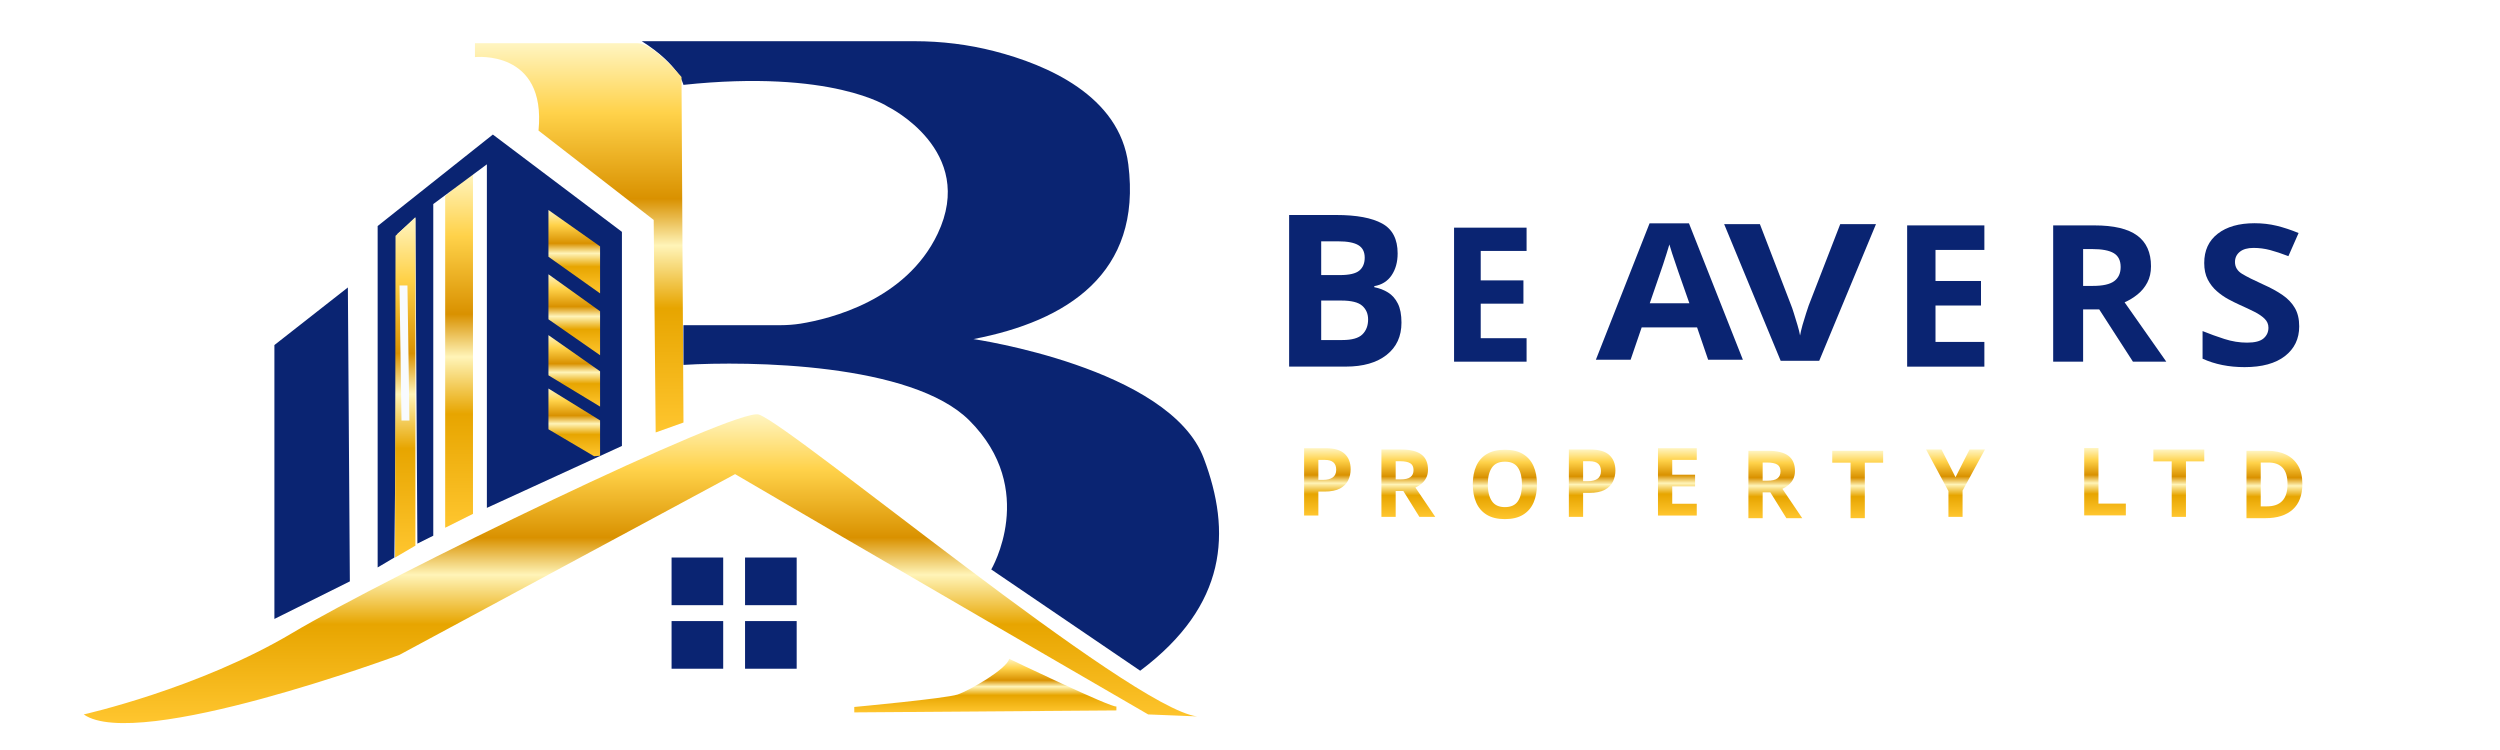
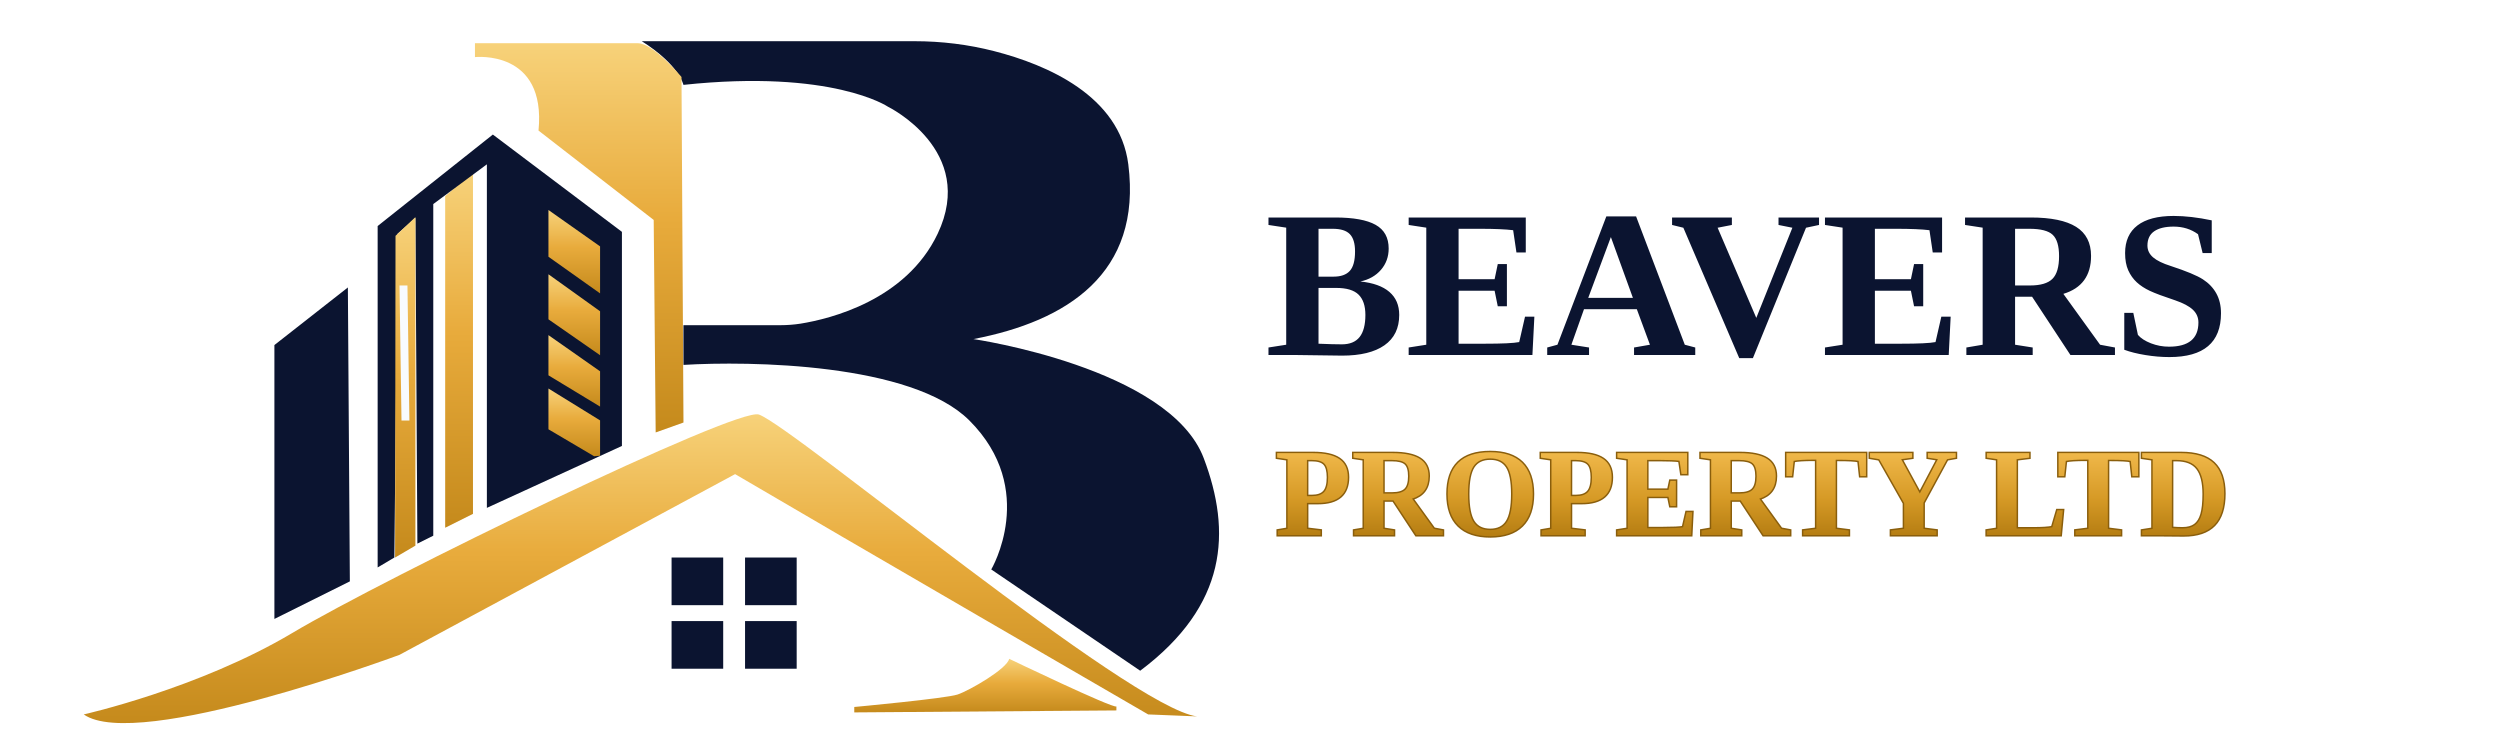
- <svg xmlns="http://www.w3.org/2000/svg" id="Layer_1" data-name="Layer 1" viewBox="0 0 1000 300">
+ <svg xmlns="http://www.w3.org/2000/svg" viewBox="0 0 1000 300" role="img" aria-label="Beavers Property Ltd">
  <defs>
-     <linearGradient id="gold-shine" x1="0" y1="0" x2="0" y2="1">
-       <stop offset="0%" stop-color="#fff5c2" />
-       <stop offset="18%" stop-color="#ffd24a" />
-       <stop offset="40%" stop-color="#d99100" />
-       <stop offset="52%" stop-color="#fff4b8" />
-       <stop offset="68%" stop-color="#e7a500" />
-       <stop offset="100%" stop-color="#ffc62f" />
+     <linearGradient id="gold" x1="0" y1="0" x2="0" y2="1">
+       <stop offset="0%" stop-color="#f7d27a" />
+       <stop offset="45%" stop-color="#e8ab3c" />
+       <stop offset="100%" stop-color="#c58a1c" />
    </linearGradient>
+     <linearGradient id="gold-text" x1="0" y1="0" x2="0" y2="1">
+       <stop offset="0%" stop-color="#f0b84a" />
+       <stop offset="55%" stop-color="#d69a26" />
+       <stop offset="100%" stop-color="#b57d12" />
+     </linearGradient>
+     <linearGradient id="shine" x1="0" y1="0" x2="1" y2="0">
+       <stop offset="0%" stop-color="#fff" stop-opacity="0" />
+       <stop offset="50%" stop-color="#fff8dc" stop-opacity=".95" />
+       <stop offset="100%" stop-color="#fff" stop-opacity="0" />
+     </linearGradient>
+     <clipPath id="sub-clip">
+       <text class="sub" x="510" y="214" textLength="414" lengthAdjust="spacing">PROPERTY LTD</text>
+     </clipPath>
    <style>
-       .cls-1 {
-         font-size: 76.08px;
-       }
- 
-       .cls-1, .cls-2, .cls-3, .cls-4, .cls-5, .cls-6, .cls-7, .cls-8 {
-         font-family: News706BT-BoldC, 'News706 BT';
-         font-weight: 700;
-       }
- 
-       .cls-1, .cls-2, .cls-3, .cls-4, .cls-5, .cls-7, .cls-8, .cls-9 {
-         fill: #0a2472;
-       }
- 
-       .cls-10, .cls-6 {
-         fill: url(#gold-shine);
-       }
- 
-       .cls-2 {
-         font-size: 76.33px;
-       }
- 
-       .cls-3 {
-         font-size: 84.94px;
-       }
- 
-       .cls-4 {
-         font-size: 78.44px;
-       }
- 
-       .cls-5 {
-         font-size: 75.08px;
-       }
- 
-       .cls-6 {
-         font-size: 37.75px;
-       }
- 
-       .cls-11 {
-         fill: #f8fbfe;
-       }
- 
-       .cls-7 {
-         font-size: 76.58px;
-       }
- 
-       .cls-8 {
-         font-size: 79.13px;
-       }
+       .word, .sub { font-family: Georgia, 'Times New Roman', Times, serif; font-weight: 700; }
+       .word { font-size: 84px; fill: #0b1430; }
+       .sub { font-size: 50px; }
+       .cls-1, .cls-9 { fill: #0b1430; }
+       .cls-10 { fill: url(#gold); }
+       .cls-11 { fill: #f8fbfe; }
+       .sub-fill { fill: url(#gold-text); stroke: #8a5e0c; stroke-width: 1.2px; paint-order: stroke; }
+       .shine { animation: sweep 5.5s cubic-bezier(.65, 0, .35, 1) 1.2s infinite; transform: translateX(-160px); }
+       @keyframes sweep { 0% { transform: translateX(-160px); } 45%, 100% { transform: translateX(520px); } }
+       @media (prefers-reduced-motion: reduce) { .shine { animation: none; opacity: 0; } }
    </style>
  </defs>
  <path class="cls-9" d="M256.71,16.48h109.06c10.78,0,21.52,1.3,31.95,3.99,21.1,5.43,50.11,17.83,53.6,45.26,5.56,43.69-24.62,62.75-61.96,69.9,0,0,78.44,11.43,92.14,47.66,11.12,29.39,9.53,58.78-25.42,85l-59.58-40.51s18.9-31.94-8.74-59.58c-23.04-23.04-88.17-23.83-114.39-22.24v-15.89h39.06c2.25,0,5.25-.2,7.84-.62,11.78-1.91,42.12-9.33,54.78-35.92,15.89-33.36-19.86-50.84-19.86-50.84,0,0-22.24-15.09-81.82-8.74,0,0-1.59-7.94-16.68-17.48Z" />
  <path class="cls-10" d="M189.99,22.84s28.6-3.18,25.42,29.39l46.07,35.75.79,85,11.12-3.97-.79-138.22s-11.12-13.5-17.48-13.5h-65.14v5.56Z" />
  <rect class="cls-9" x="268.63" y="223.01" width="20.65" height="19.06" />
  <rect class="cls-9" x="298.02" y="223.01" width="20.65" height="19.06" />
  <rect class="cls-9" x="268.63" y="248.43" width="20.65" height="19.06" />
  <rect class="cls-9" x="298.02" y="248.43" width="20.65" height="19.06" />
  <polygon class="cls-9" points="109.76 138.02 139.15 114.98 139.94 232.55 109.76 247.58 109.76 138.02" />
  <polygon class="cls-10" points="178.07 211.1 189.19 205.54 189.19 68.76 178.07 78.44 178.07 211.1" />
  <polygon class="cls-9" points="151.06 226.98 151.06 90.41 197.14 53.82 248.77 92.74 248.77 178.38 194.75 203.15 194.75 65.73 173.31 81.62 173.31 214.28 166.95 217.45 166.16 87.18 159.01 93.53 157.75 223.01 151.06 226.98" />
  <polygon class="cls-10" points="158.03 223.01 166.16 218.25 166.16 86.85 158.21 94.33 158.03 223.01" />
  <polygon class="cls-11" points="159.8 114.19 162.98 114.19 163.77 168.2 160.6 168.2 159.8 114.19" />
  <polygon class="cls-10" points="219.38 84 219.38 102.7 240.03 117.36 240.03 98.56 219.38 84" />
  <polygon class="cls-10" points="219.38 109.71 219.38 127.73 240.03 142.09 240.03 124.51 219.38 109.71" />
  <polygon class="cls-10" points="240.03 148.52 240.03 162.64 219.38 150.13 219.38 134.05 240.03 148.52" />
  <polygon class="cls-10" points="219.38 155.41 219.38 171.72 237.65 182.5 240.03 182.29 240.03 168.16 219.38 155.41" />
  <path class="cls-10" d="M33.5,285.77s46.07-10.33,83.41-32.57c37.33-22.24,177.93-90.56,186.67-87.38,14.03,5.1,148.74,117.56,175.25,120.74l-19.56-.79s-124.71-72.29-165.23-96.12l-134.25,72.29s-104.85,38.92-126.3,23.83Z" />
  <path class="cls-10" d="M403.67,263.52s41.31,19.86,42.89,19.06v1.59l-104.85.79v-2.17s36.54-3.39,41.31-4.98,19.86-10.33,20.65-14.3Z" />
-   <g id="Beavers">
-     <text class="cls-3" transform="translate(508.01 146.64)">
-       <tspan x="0" y="0">B</tspan>
-     </text>
-     <text class="cls-1" transform="translate(638.35 143.89) scale(1.12 1)">
-       <tspan x="0" y="0">A</tspan>
-     </text>
-     <text class="cls-7" transform="translate(689.66 144.32) scale(1.22 1)">
-       <tspan x="0" y="0">V</tspan>
-     </text>
-     <text class="cls-5" transform="translate(575.28 144.67) scale(.94 1)">
-       <tspan x="0" y="0">E</tspan>
-     </text>
-     <text class="cls-8" transform="translate(756.09 146.66) scale(.95 1)">
-       <tspan x="0" y="0">E</tspan>
-     </text>
-     <text class="cls-2" transform="translate(814.12 144.66) scale(1.04 1)">
-       <tspan x="0" y="0">R</tspan>
-     </text>
-     <text class="cls-4" transform="translate(877.2 146.07) scale(1.06 1)">
-       <tspan x="0" y="0">S</tspan>
-     </text>
-   </g>
-   <g id="Property">
-     <text class="cls-6" transform="translate(518.25 206.22)">
-       <tspan x="0" y="0">P</tspan>
-     </text>
-     <text class="cls-6" transform="translate(549.18 206.75)">
-       <tspan x="0" y="0">R</tspan>
-     </text>
-     <text class="cls-6" transform="translate(586.93 207.27)">
-       <tspan x="0" y="0">O</tspan>
-     </text>
-     <text class="cls-6" transform="translate(624.15 206.75)">
-       <tspan x="0" y="0">P</tspan>
-     </text>
-     <text class="cls-6" transform="translate(659.8 206.22)">
-       <tspan x="0" y="0">E</tspan>
-     </text>
-     <text class="cls-6" transform="translate(695.97 207.27)">
-       <tspan x="0" y="0">R</tspan>
-     </text>
-     <text class="cls-6" transform="translate(732.15 207.27)">
-       <tspan x="0" y="0">T</tspan>
-     </text>
-     <text class="cls-6" transform="translate(860.6 206.75)">
-       <tspan x="0" y="0">T</tspan>
-     </text>
-     <text class="cls-6" transform="translate(895.2 207.27)">
-       <tspan x="0" y="0">D</tspan>
-     </text>
-     <text class="cls-6" transform="translate(770.42 206.75)">
-       <tspan x="0" y="0">Y</tspan>
-     </text>
-     <text class="cls-6" transform="translate(830.29 206.16)">
-       <tspan x="0" y="0">L</tspan>
-     </text>
+   <text class="word" x="506" y="142" textLength="418" lengthAdjust="spacing">BEAVERS</text>
+   <text class="sub sub-fill" x="510" y="214" textLength="414" lengthAdjust="spacing">PROPERTY LTD</text>
+   <g clip-path="url(#sub-clip)">
+     <rect class="shine" x="440" y="160" width="120" height="70" fill="url(#shine)" />
  </g>
</svg>
